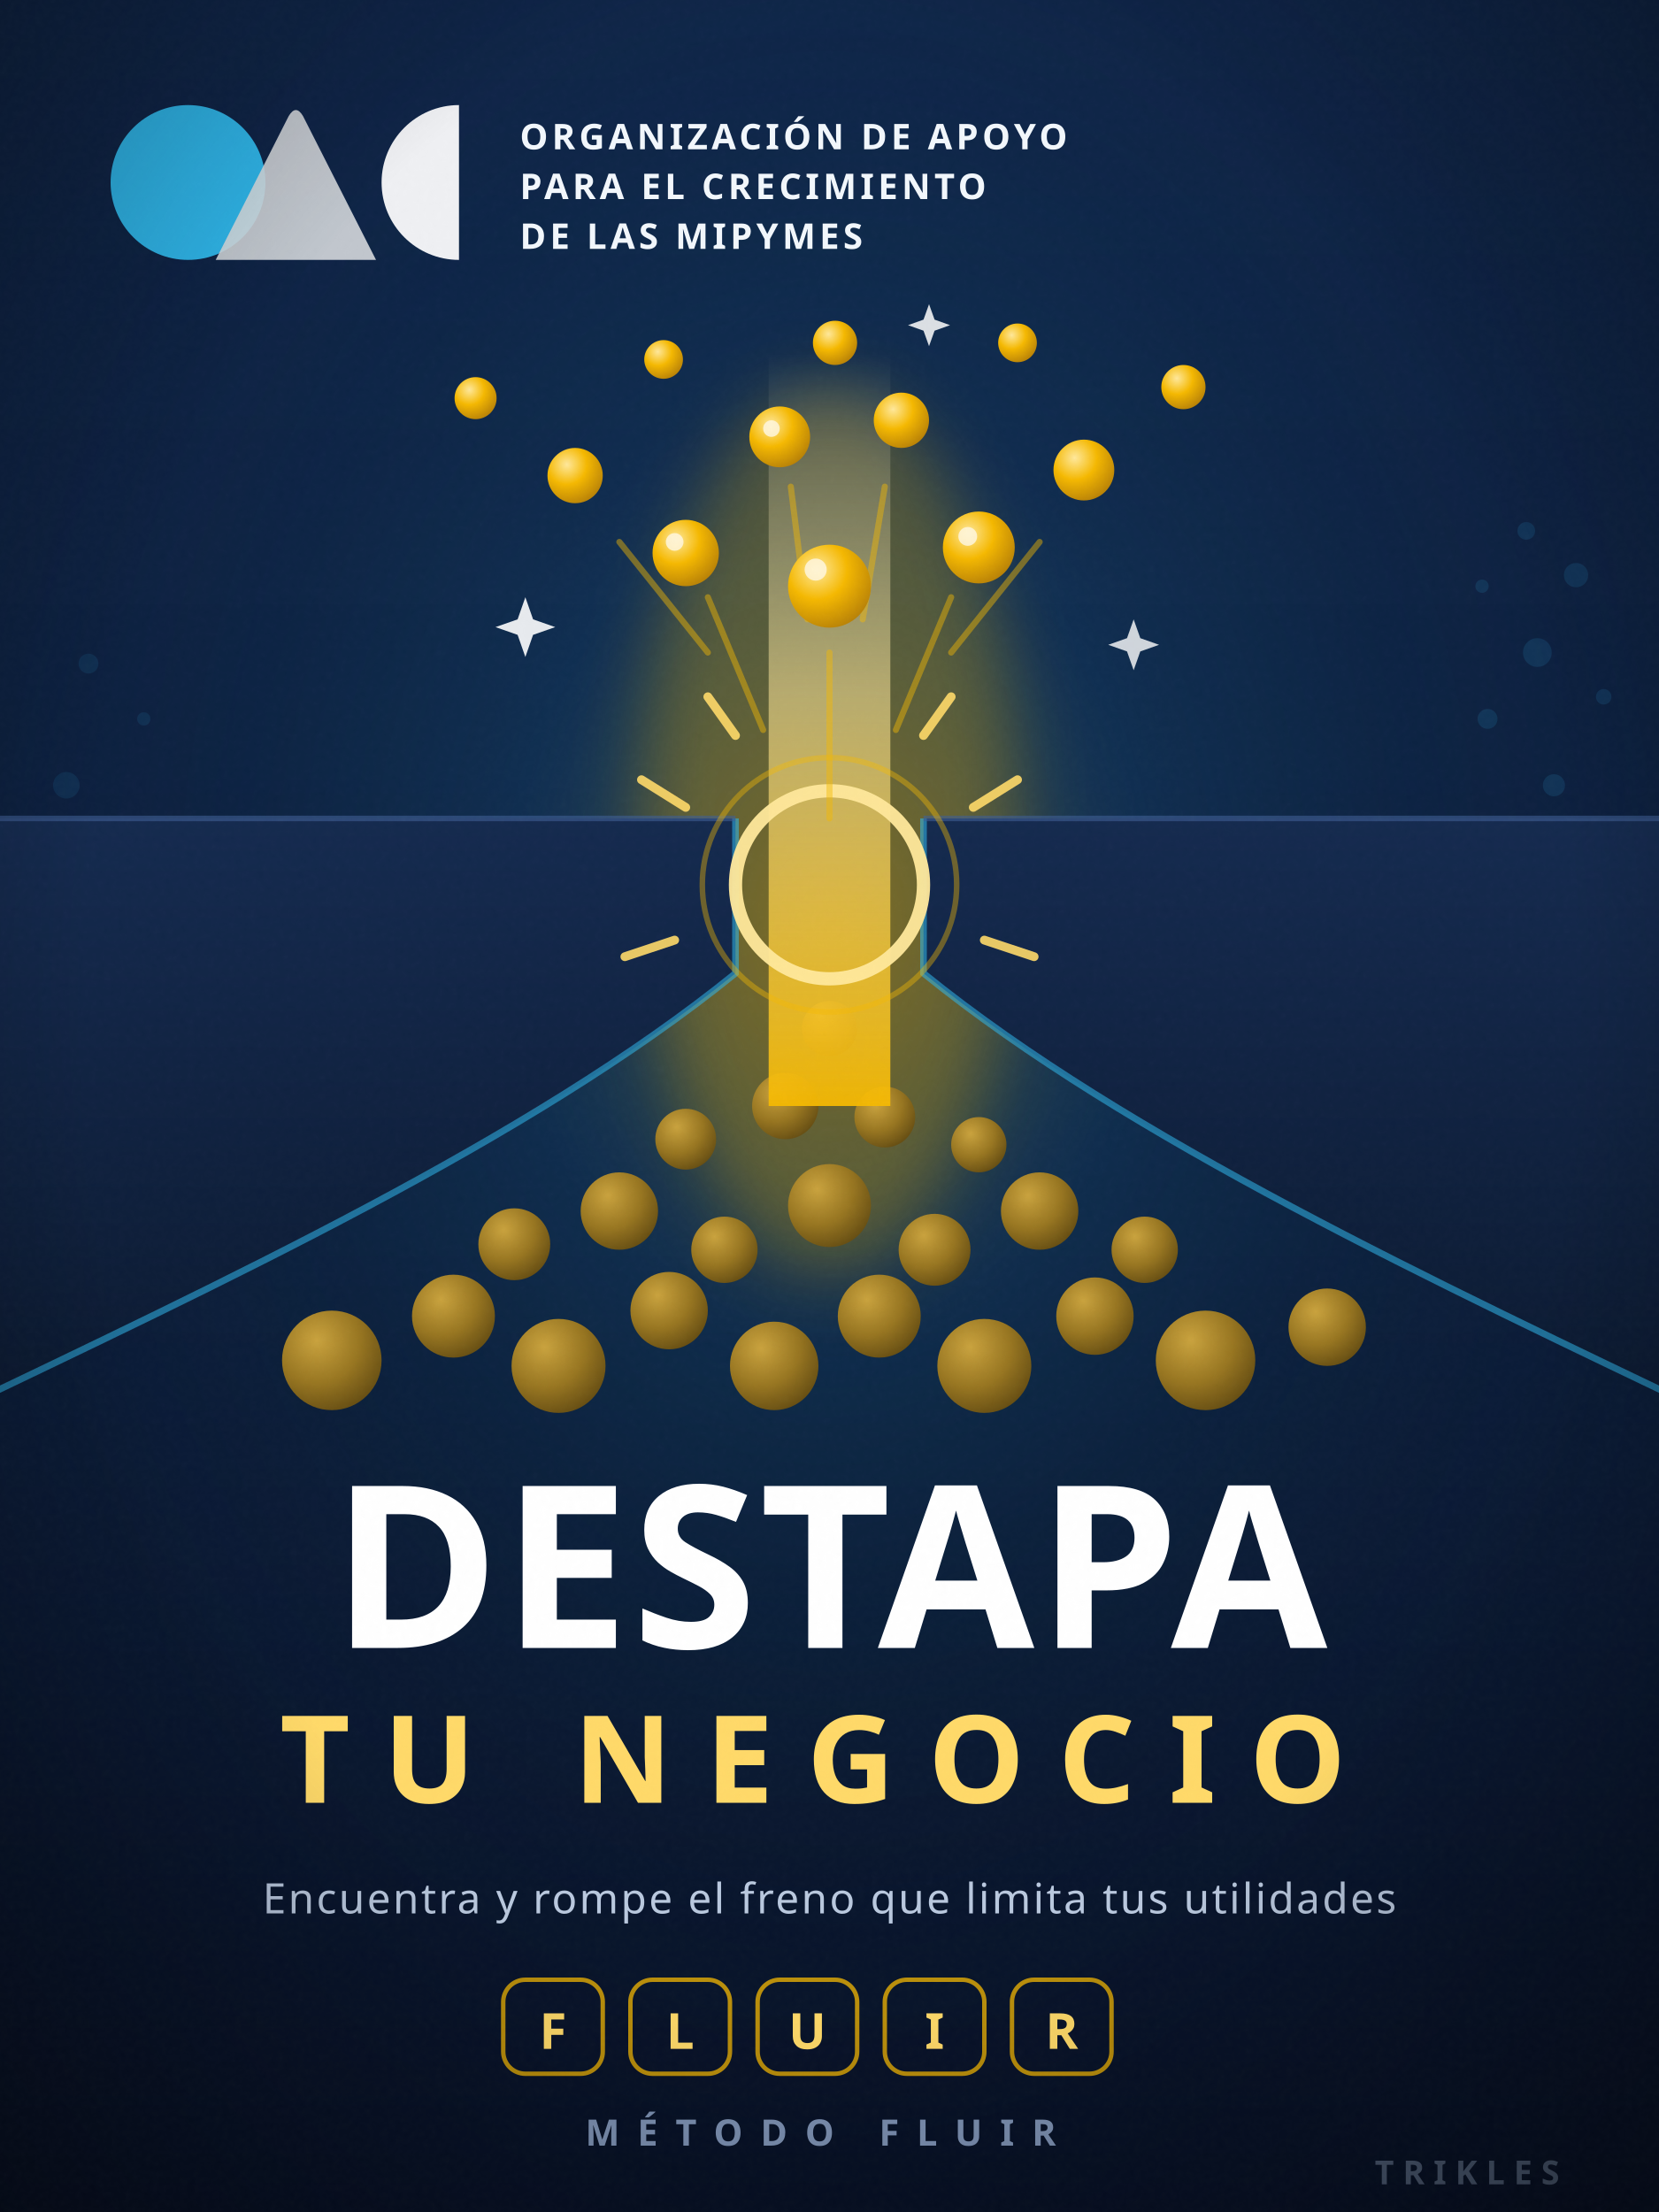
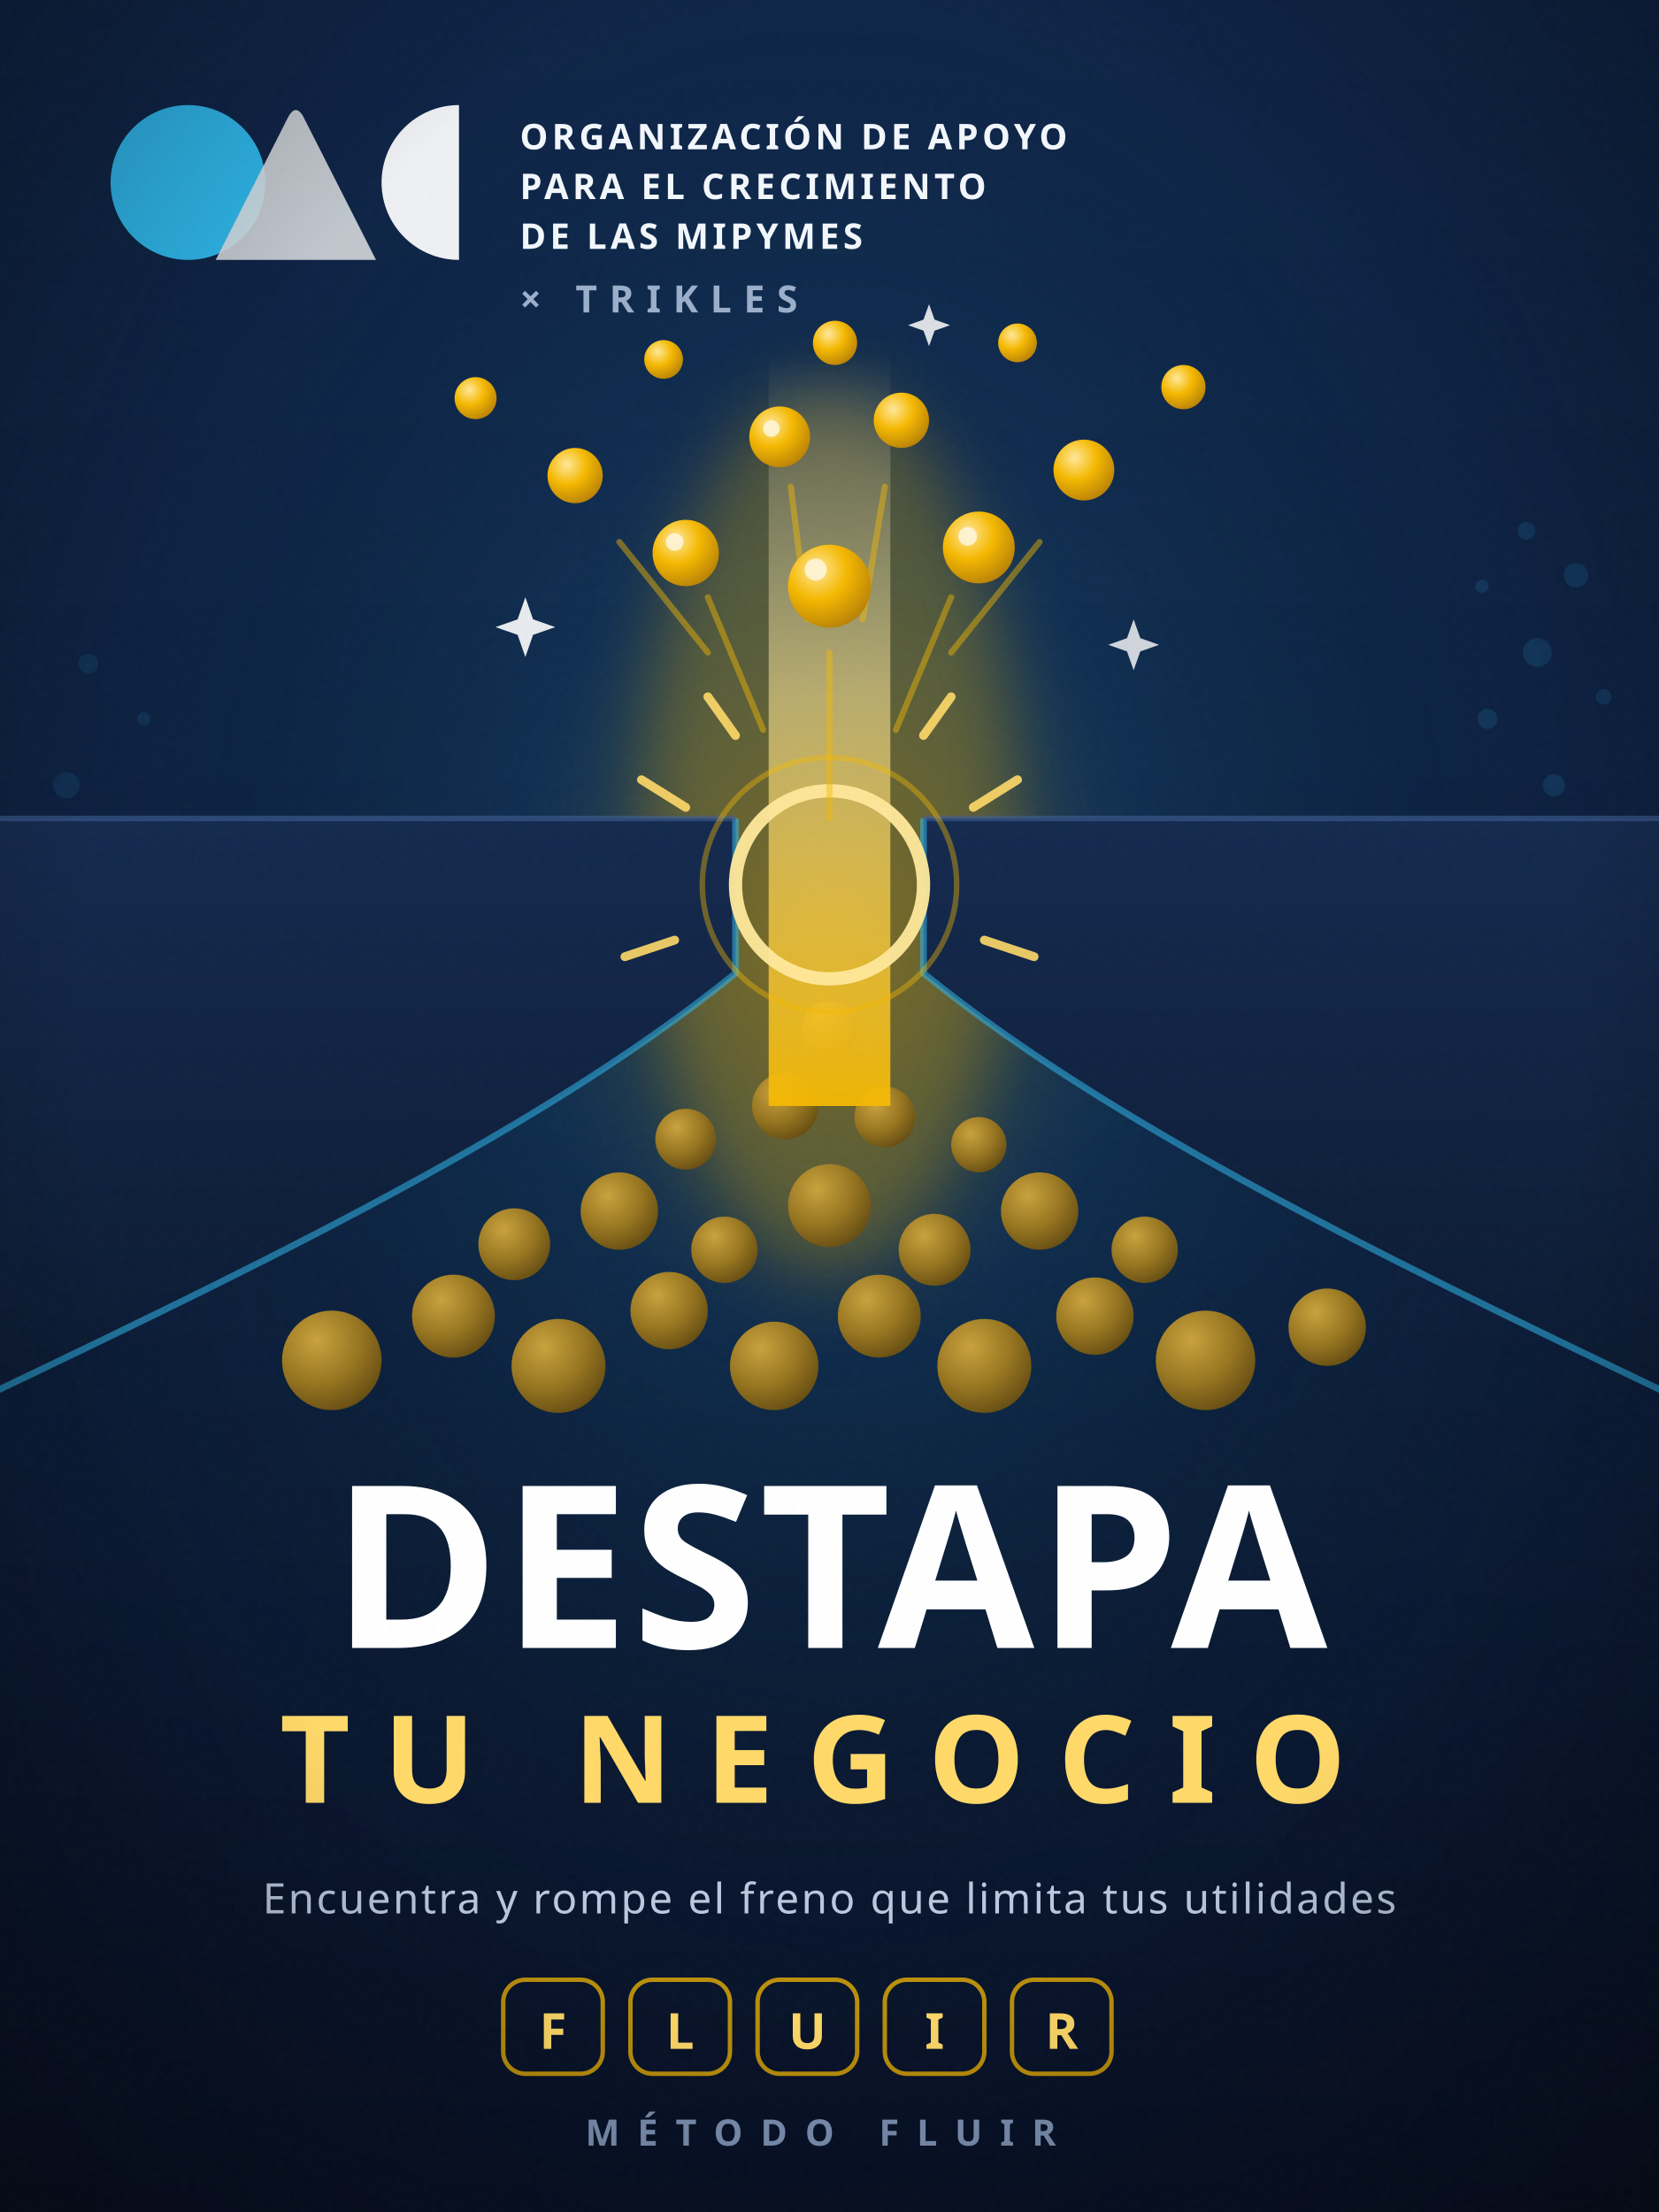
<svg xmlns="http://www.w3.org/2000/svg" viewBox="0 0 300 400" preserveAspectRatio="xMidYMid slice">
  <defs>
    <linearGradient id="bg" x1="0%" y1="0%" x2="0%" y2="100%">
      <stop offset="0%" stop-color="#0d2347" />
      <stop offset="55%" stop-color="#0a1c3a" />
      <stop offset="100%" stop-color="#060f24" />
    </linearGradient>
    <radialGradient id="glow" cx="50%" cy="42%" r="55%">
      <stop offset="0%" stop-color="#f5b800" stop-opacity="0.32" />
      <stop offset="35%" stop-color="#2db5e9" stop-opacity="0.10" />
      <stop offset="100%" stop-color="#000000" stop-opacity="0" />
    </radialGradient>
    <radialGradient id="vignette" cx="50%" cy="45%" r="75%">
      <stop offset="60%" stop-color="#000000" stop-opacity="0" />
      <stop offset="100%" stop-color="#000000" stop-opacity="0.45" />
    </radialGradient>
    <radialGradient id="coinBright" cx="35%" cy="30%" r="80%">
      <stop offset="0%" stop-color="#ffe89a" />
      <stop offset="45%" stop-color="#f5b800" />
      <stop offset="100%" stop-color="#b07a06" />
    </radialGradient>
    <radialGradient id="coinDull" cx="35%" cy="30%" r="80%">
      <stop offset="0%" stop-color="#c9a23d" />
      <stop offset="55%" stop-color="#96741f" />
      <stop offset="100%" stop-color="#5e470f" />
    </radialGradient>
    <linearGradient id="beam" x1="0%" y1="100%" x2="0%" y2="0%">
      <stop offset="0%" stop-color="#f5b800" stop-opacity="0.95" />
      <stop offset="55%" stop-color="#ffe89a" stop-opacity="0.55" />
      <stop offset="100%" stop-color="#fff7dd" stop-opacity="0" />
    </linearGradient>
    <linearGradient id="wall" x1="0%" y1="0%" x2="0%" y2="100%">
      <stop offset="0%" stop-color="#13294e" />
      <stop offset="100%" stop-color="#0a1830" />
    </linearGradient>
    <filter id="soft" x="-60%" y="-60%" width="220%" height="220%">
      <feGaussianBlur stdDeviation="6" />
    </filter>
    <filter id="soft2" x="-60%" y="-60%" width="220%" height="220%">
      <feGaussianBlur stdDeviation="2.2" />
    </filter>
    <filter id="grain">
      <feTurbulence type="fractalNoise" baseFrequency="0.8" numOctaves="2" stitchTiles="stitch" />
      <feColorMatrix type="saturate" values="0" />
      <feComponentTransfer>
        <feFuncA type="linear" slope="0.05" intercept="0" />
      </feComponentTransfer>
      <feComposite operator="in" in2="SourceGraphic" />
    </filter>
  </defs>
  <rect width="300" height="400" fill="url(#bg)" />
  <rect width="300" height="400" fill="url(#glow)" />
  <g fill="#2db5e9" opacity="0.13">
    <circle cx="276" cy="96" r="1.6" />
    <circle cx="285" cy="104" r="2.2" />
    <circle cx="268" cy="106" r="1.2" />
    <circle cx="278" cy="118" r="2.6" />
    <circle cx="290" cy="126" r="1.4" />
    <circle cx="269" cy="130" r="1.8" />
    <circle cx="281" cy="142" r="2.0" />
    <circle cx="291" cy="152" r="1.2" />
    <circle cx="272" cy="154" r="2.4" />
    <circle cx="283" cy="168" r="1.5" />
    <circle cx="275" cy="180" r="1.9" />
    <circle cx="289" cy="178" r="1.1" />
    <circle cx="280" cy="196" r="2.3" />
    <circle cx="270" cy="206" r="1.3" />
    <circle cx="287" cy="212" r="1.7" />
  </g>
  <g fill="#2db5e9" opacity="0.10">
    <circle cx="16" cy="120" r="1.8" />
    <circle cx="26" cy="130" r="1.2" />
    <circle cx="12" cy="142" r="2.4" />
    <circle cx="22" cy="156" r="1.5" />
    <circle cx="30" cy="166" r="1.9" />
    <circle cx="14" cy="176" r="1.2" />
    <circle cx="24" cy="190" r="2.1" />
    <circle cx="12" cy="204" r="1.4" />
    <circle cx="27" cy="214" r="1.6" />
  </g>
  <ellipse cx="150" cy="150" rx="34" ry="80" fill="#f5b800" opacity="0.28" filter="url(#soft)" />
  <g>
    <circle cx="60" cy="246" r="9" fill="url(#coinDull)" />
    <circle cx="82" cy="238" r="7.5" fill="url(#coinDull)" />
    <circle cx="101" cy="247" r="8.5" fill="url(#coinDull)" />
    <circle cx="121" cy="237" r="7" fill="url(#coinDull)" />
    <circle cx="140" cy="247" r="8" fill="url(#coinDull)" />
    <circle cx="159" cy="238" r="7.5" fill="url(#coinDull)" />
    <circle cx="178" cy="247" r="8.5" fill="url(#coinDull)" />
    <circle cx="198" cy="238" r="7" fill="url(#coinDull)" />
    <circle cx="218" cy="246" r="9" fill="url(#coinDull)" />
    <circle cx="240" cy="240" r="7" fill="url(#coinDull)" />
    <circle cx="93" cy="225" r="6.5" fill="url(#coinDull)" />
    <circle cx="112" cy="219" r="7" fill="url(#coinDull)" />
    <circle cx="131" cy="226" r="6" fill="url(#coinDull)" />
    <circle cx="150" cy="218" r="7.5" fill="url(#coinDull)" />
    <circle cx="169" cy="226" r="6.5" fill="url(#coinDull)" />
    <circle cx="188" cy="219" r="7" fill="url(#coinDull)" />
    <circle cx="207" cy="226" r="6" fill="url(#coinDull)" />
    <circle cx="124" cy="206" r="5.5" fill="url(#coinDull)" />
    <circle cx="142" cy="200" r="6" fill="url(#coinDull)" />
    <circle cx="160" cy="202" r="5.5" fill="url(#coinDull)" />
    <circle cx="177" cy="207" r="5" fill="url(#coinDull)" />
    <circle cx="150" cy="186" r="5" fill="url(#coinDull)" />
  </g>
  <path d="M -10,148 L 133,148 L 133,176 C 96,206 40,232 -10,256 Z" fill="url(#wall)" />
  <path d="M 310,148 L 167,148 L 167,176 C 204,206 260,232 310,256 Z" fill="url(#wall)" />
  <path d="M 133,148 L 133,176 C 96,206 40,232 -10,256" fill="none" stroke="#2db5e9" stroke-width="1.2" opacity="0.55" />
  <path d="M 167,148 L 167,176 C 204,206 260,232 310,256" fill="none" stroke="#2db5e9" stroke-width="1.2" opacity="0.55" />
  <path d="M -10,148 L 133,148" fill="none" stroke="#3d5d92" stroke-width="1" opacity="0.6" />
  <path d="M 167,148 L 310,148" fill="none" stroke="#3d5d92" stroke-width="1" opacity="0.6" />
  <rect x="139" y="64" width="22" height="136" fill="url(#beam)" />
  <circle cx="150" cy="160" r="17" fill="none" stroke="#ffe89a" stroke-width="2.4" opacity="0.95" />
  <circle cx="150" cy="160" r="23" fill="none" stroke="#f5b800" stroke-width="1" opacity="0.4" />
  <g stroke="#ffd968" stroke-width="1.6" stroke-linecap="round" opacity="0.9">
    <line x1="124" y1="146" x2="116" y2="141" />
    <line x1="176" y1="146" x2="184" y2="141" />
    <line x1="122" y1="170" x2="113" y2="173" />
    <line x1="178" y1="170" x2="187" y2="173" />
    <line x1="133" y1="133" x2="128" y2="126" />
    <line x1="167" y1="133" x2="172" y2="126" />
  </g>
  <g stroke="#f5b800" stroke-width="1.1" stroke-linecap="round" opacity="0.45">
    <line x1="150" y1="148" x2="150" y2="118" />
    <line x1="138" y1="132" x2="128" y2="108" />
    <line x1="162" y1="132" x2="172" y2="108" />
    <line x1="128" y1="118" x2="112" y2="98" />
    <line x1="172" y1="118" x2="188" y2="98" />
    <line x1="146" y1="112" x2="143" y2="88" />
    <line x1="156" y1="112" x2="160" y2="88" />
  </g>
  <g>
    <circle cx="150" cy="106" r="7.5" fill="url(#coinBright)" />
    <circle cx="124" cy="100" r="6" fill="url(#coinBright)" />
    <circle cx="177" cy="99" r="6.5" fill="url(#coinBright)" />
    <circle cx="104" cy="86" r="5" fill="url(#coinBright)" />
    <circle cx="196" cy="85" r="5.5" fill="url(#coinBright)" />
    <circle cx="141" cy="79" r="5.5" fill="url(#coinBright)" />
    <circle cx="163" cy="76" r="5" fill="url(#coinBright)" />
    <circle cx="86" cy="72" r="3.8" fill="url(#coinBright)" />
    <circle cx="214" cy="70" r="4" fill="url(#coinBright)" />
    <circle cx="151" cy="62" r="4" fill="url(#coinBright)" />
    <circle cx="120" cy="65" r="3.5" fill="url(#coinBright)" />
    <circle cx="184" cy="62" r="3.5" fill="url(#coinBright)" />
  </g>
  <g fill="#fff7dd" opacity="0.85">
    <circle cx="147.5" cy="103" r="2" />
    <circle cx="122" cy="98" r="1.6" />
    <circle cx="175" cy="97" r="1.7" />
    <circle cx="139.5" cy="77.5" r="1.5" />
  </g>
  <g fill="#ffffff">
    <path d="M 95,108 l 1.4,4 4,1.4 -4,1.4 -1.4,4 -1.4,-4 -4,-1.4 4,-1.4 Z" opacity="0.9" />
    <path d="M 205,112 l 1.2,3.4 3.4,1.2 -3.4,1.2 -1.2,3.4 -1.2,-3.4 -3.4,-1.2 3.4,-1.2 Z" opacity="0.8" />
    <path d="M 168,55 l 1,2.8 2.8,1 -2.8,1 -1,2.8 -1,-2.8 -2.8,-1 2.8,-1 Z" opacity="0.85" />
  </g>
  <g transform="translate(20,18)">
    <circle cx="14" cy="15" r="14" fill="#2db5e9" />
    <path d="M 19,29 L 32.2,3 Q 33.5,0.8 34.8,3 L 48,29 Z" fill="#d9dcdf" opacity="0.88" />
    <path d="M 63,1 A 14,14 0 1 0 63,29 Z" fill="#ffffff" opacity="0.93" />
    <text x="74" y="9" font-family="'Segoe UI', Tahoma, sans-serif" font-weight="700" font-size="6.4" fill="#f2f7fc" letter-spacing="0.7">ORGANIZACIÓN DE APOYO</text>
    <text x="74" y="18" font-family="'Segoe UI', Tahoma, sans-serif" font-weight="700" font-size="6.4" fill="#f2f7fc" letter-spacing="0.7">PARA EL CRECIMIENTO</text>
    <text x="74" y="27" font-family="'Segoe UI', Tahoma, sans-serif" font-weight="700" font-size="6.4" fill="#f2f7fc" letter-spacing="0.7">DE LAS MIPYMES</text>
+     <text x="74" y="38.5" font-family="'Segoe UI', Tahoma, sans-serif" font-weight="700" font-size="6.8" fill="#aabdd8" letter-spacing="2.2" opacity="0.9">× TRIKLES</text>
  </g>
  <text x="150" y="298" font-family="'Segoe UI', Tahoma, sans-serif" font-weight="900" font-size="41" fill="#ffffff" text-anchor="middle" letter-spacing="0.5">DESTAPA</text>
  <text x="150" y="326" dx="-3" font-family="'Segoe UI', Tahoma, sans-serif" font-weight="800" font-size="22" fill="#ffd968" text-anchor="middle" letter-spacing="6">TU NEGOCIO</text>
  <text x="150" y="346" font-family="'Segoe UI', Tahoma, sans-serif" font-weight="400" font-size="7.6" fill="#b9c8de" text-anchor="middle" letter-spacing="0.4">Encuentra y rompe el freno que limita tus utilidades</text>
  <g font-family="'Segoe UI', Tahoma, sans-serif" font-weight="800" font-size="9" text-anchor="middle">
    <g fill="none" stroke="#f5b800" stroke-width="0.8" opacity="0.75">
      <rect x="91" y="358" width="18" height="17" rx="4" />
      <rect x="114" y="358" width="18" height="17" rx="4" />
      <rect x="137" y="358" width="18" height="17" rx="4" />
      <rect x="160" y="358" width="18" height="17" rx="4" />
      <rect x="183" y="358" width="18" height="17" rx="4" />
    </g>
    <g fill="#ffd968">
      <text x="100" y="370.5">F</text>
      <text x="123" y="370.5">L</text>
      <text x="146" y="370.5">U</text>
      <text x="169" y="370.5">I</text>
      <text x="192" y="370.5">R</text>
    </g>
  </g>
  <text x="150" y="388" dx="-1.6" font-family="'Segoe UI', Tahoma, sans-serif" font-weight="700" font-size="6.6" fill="#7e93b5" text-anchor="middle" letter-spacing="3.2">MÉTODO FLUIR</text>
-   <text x="282" y="395" font-family="'Segoe UI', Tahoma, sans-serif" font-weight="700" font-size="6" fill="#8fa3c0" text-anchor="end" letter-spacing="1.6" opacity="0.5">TRIKLES</text>
  <rect width="300" height="400" fill="url(#vignette)" />
  <rect width="300" height="400" fill="#888888" filter="url(#grain)" opacity="0.5" />
</svg>
